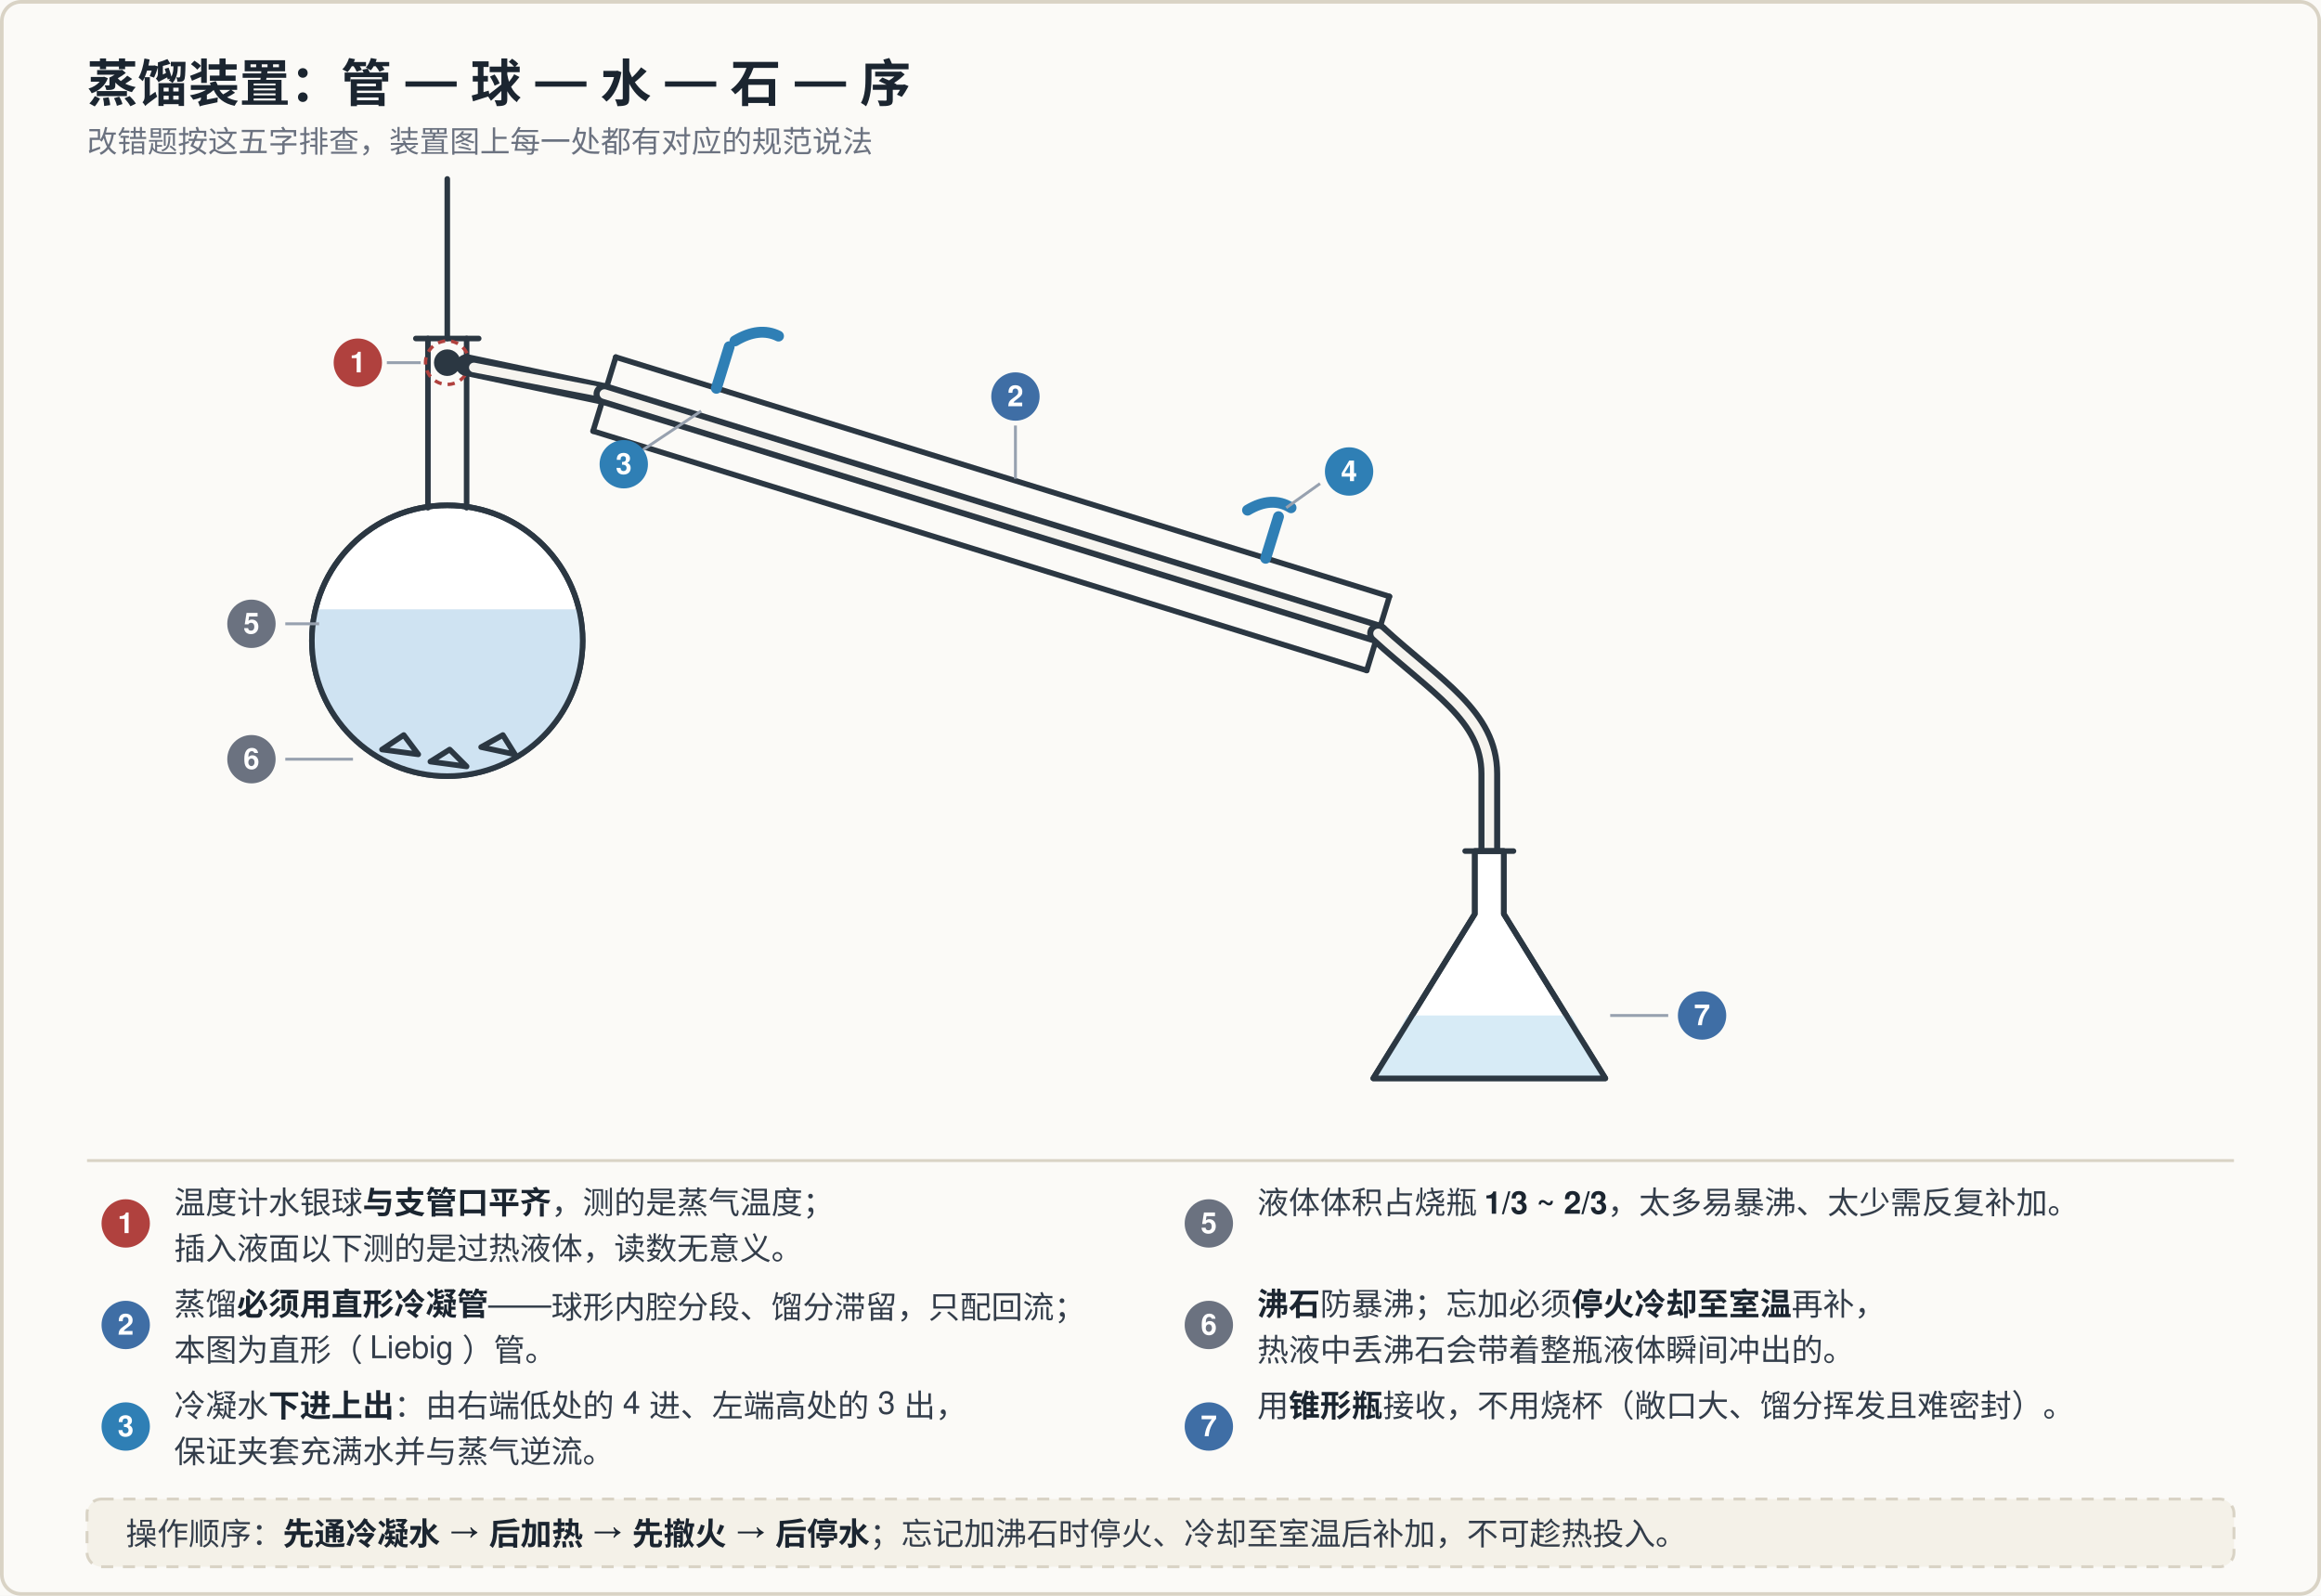
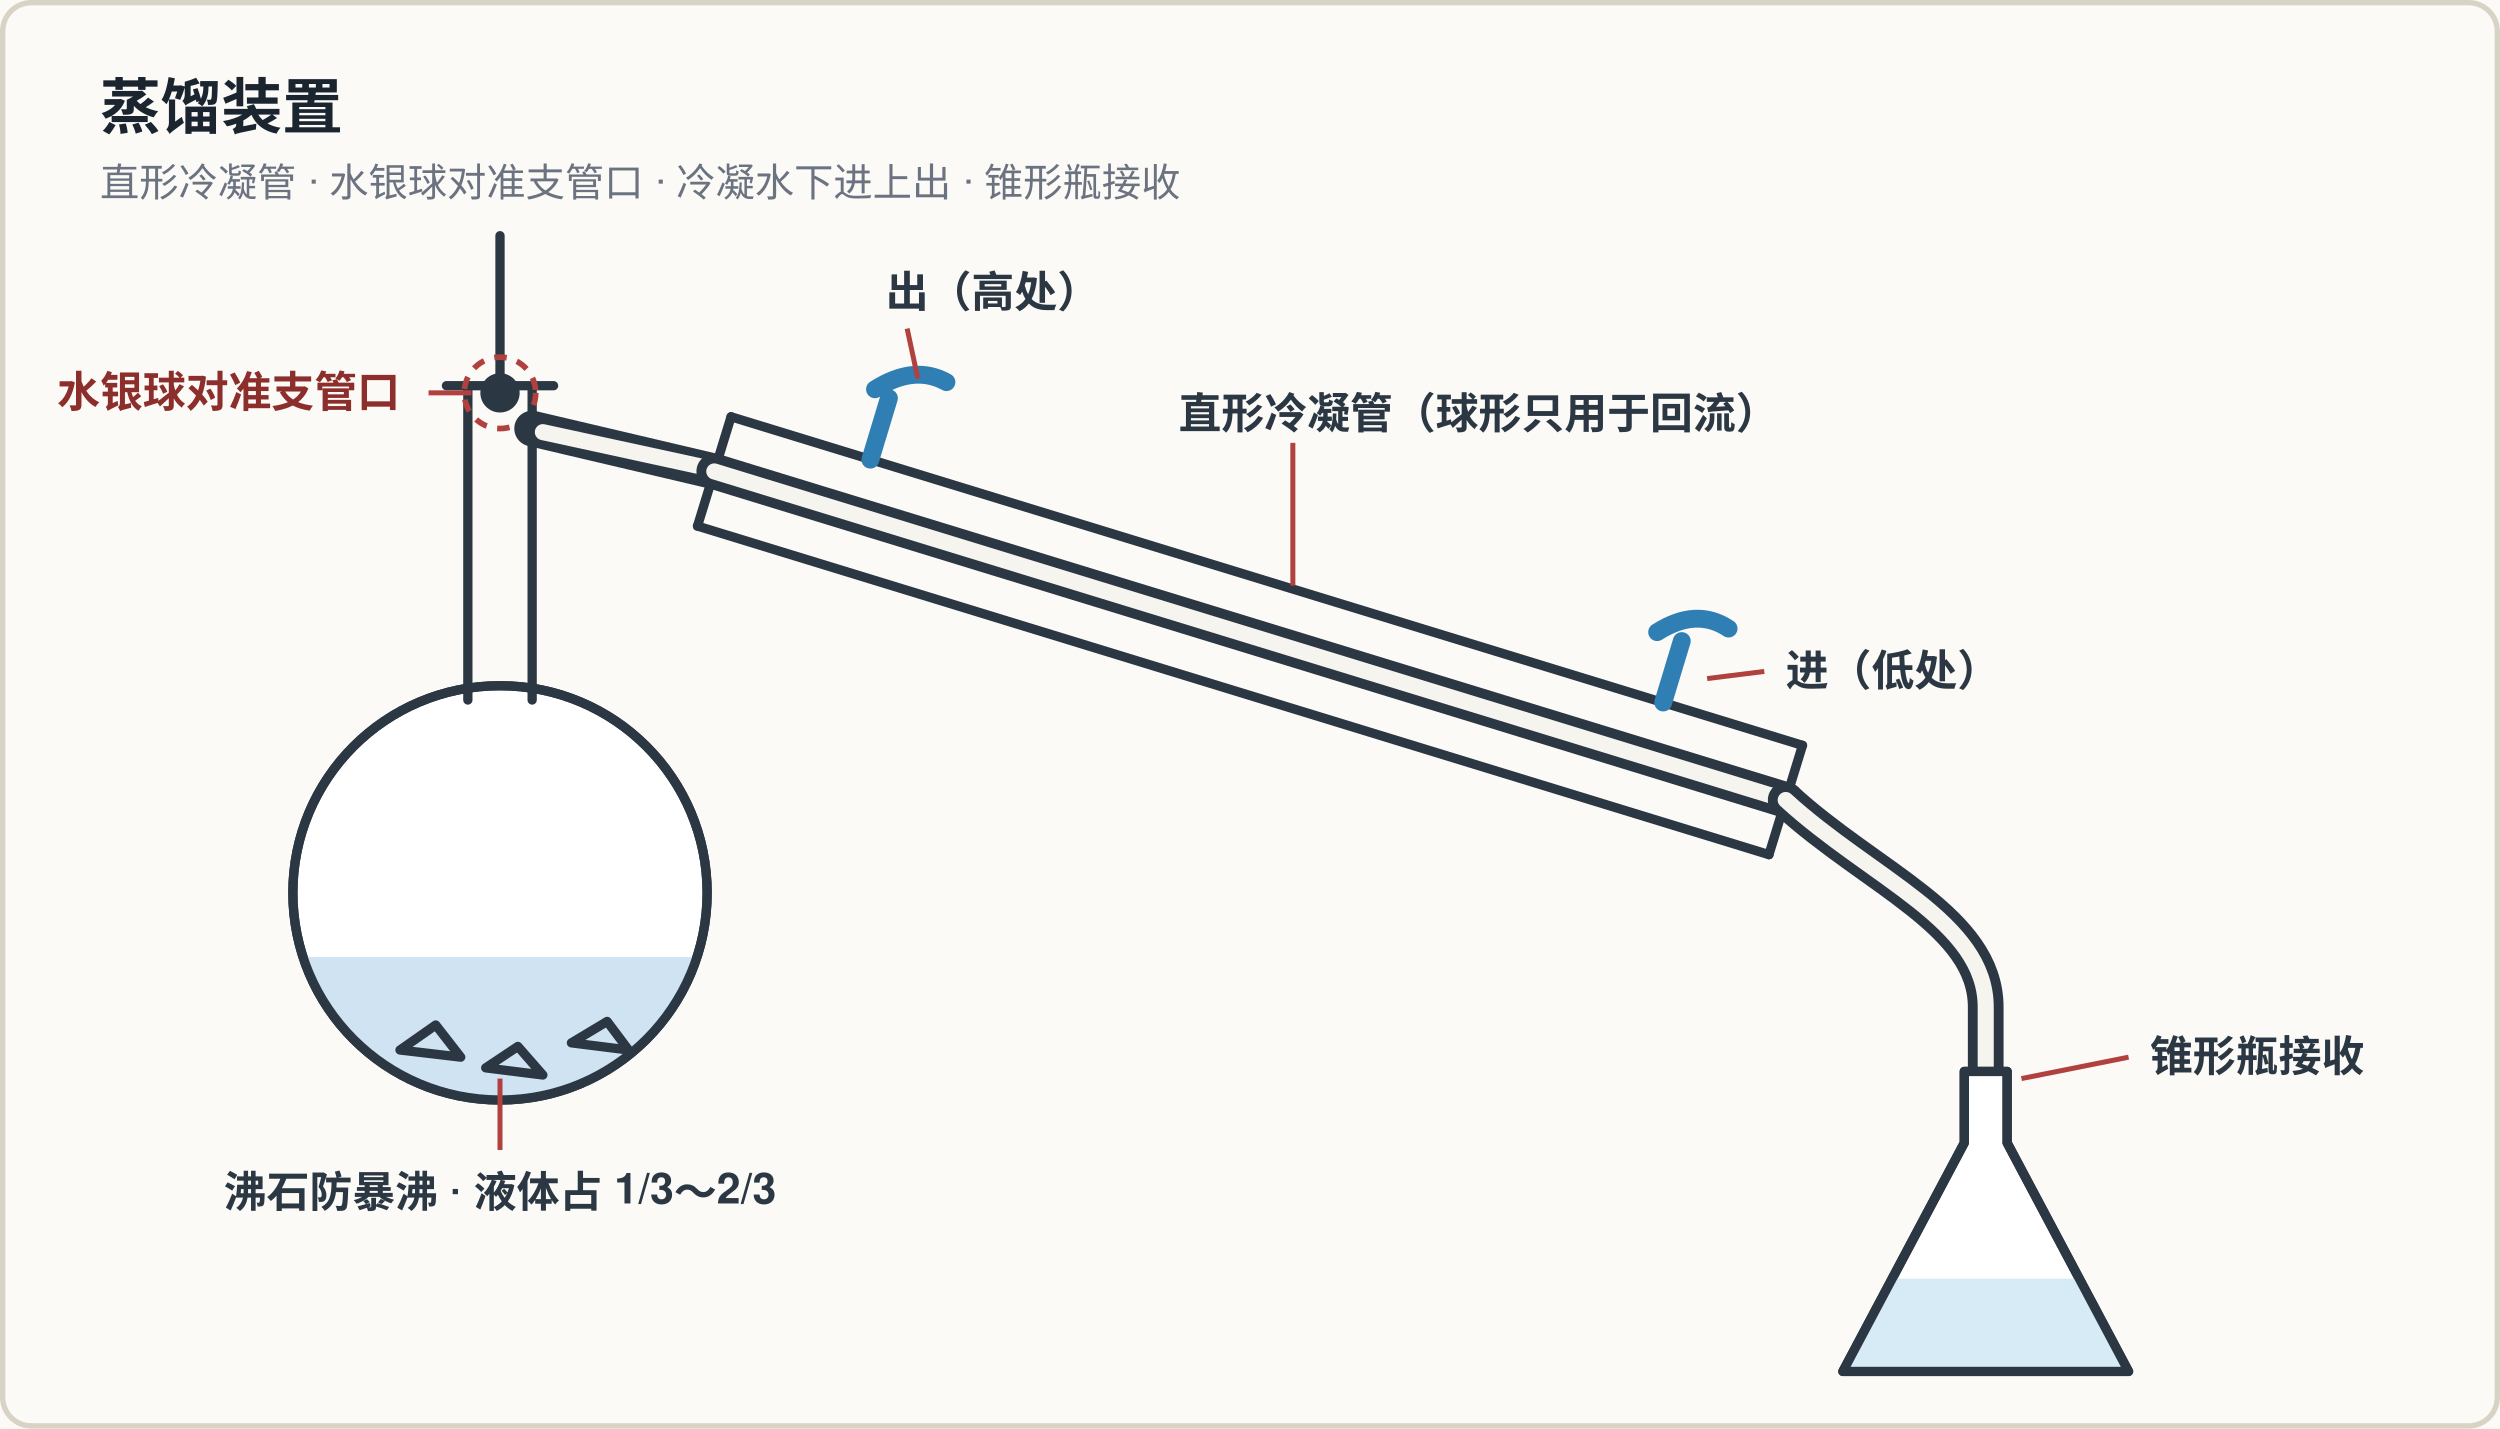
- <svg xmlns="http://www.w3.org/2000/svg" viewBox="0 0 960 660" width="960" height="660" role="img" aria-label="蒸馏装置图：圆底烧瓶内置温度计，水银球与支管口平齐，右侧为直形冷凝管、冷凝水下进上出，冷凝管末端经接液管插入锥形瓶，瓶内置沸石。">
+ <svg xmlns="http://www.w3.org/2000/svg" viewBox="0 0 700 400" width="700" height="400" role="img" aria-label="蒸馏装置图：圆底烧瓶内置沸石，瓶口温度计水银球与支管口平齐，右侧为直形冷凝管、冷凝水下进上出，冷凝管末端经接液管插入锥形瓶接收。">
  <style>
    .bg { fill: #fbfaf7; }
    .frame { fill: none; stroke: #d9d3c5; stroke-width: 1.5; }
-     .t-title { font: 700 21px/1 "Helvetica Neue", Helvetica, Arial, "Noto Sans CJK SC", "Source Han Sans SC", "PingFang SC", "Microsoft YaHei", sans-serif; fill: #1b2530; }
-     .t-sub { font: 400 12.5px/1 "Helvetica Neue", Helvetica, Arial, "Noto Sans CJK SC", "Source Han Sans SC", "PingFang SC", "Microsoft YaHei", sans-serif; fill: #6b7280; }
-     .t-mark { font: 700 12px/1 "Helvetica Neue", Helvetica, Arial, sans-serif; fill: #ffffff; }
-     .t-leg { font: 400 13px/1.35 "Helvetica Neue", Helvetica, Arial, "Noto Sans CJK SC", "Source Han Sans SC", "PingFang SC", "Microsoft YaHei", sans-serif; fill: #333d4a; }
-     .t-legb { font: 700 13px/1.35 "Helvetica Neue", Helvetica, Arial, "Noto Sans CJK SC", "Source Han Sans SC", "PingFang SC", "Microsoft YaHei", sans-serif; fill: #1b2530; }
-     .glass { fill: none; stroke: #2b3742; stroke-width: 2.3; stroke-linecap: round; stroke-linejoin: round; }
-     .glassfill { fill: #ffffff; stroke: #2b3742; stroke-width: 2.3; stroke-linejoin: round; }
-     .tube { fill: none; stroke: #2b3742; stroke-width: 9; stroke-linecap: round; }
-     .tubein { fill: none; stroke: #f6f4ef; stroke-width: 4; stroke-linecap: round; }
-     .water { fill: none; stroke: #2f7fb5; stroke-width: 4.5; stroke-linecap: round; }
-     .lead { fill: none; stroke: #97a1af; stroke-width: 1.2; }
+     .t-title { font: 700 17px/1 "Helvetica Neue", Helvetica, Arial, "Noto Sans CJK SC", "Source Han Sans SC", "PingFang SC", "Microsoft YaHei", sans-serif; fill: #1b2530; }
+     .t-lab { font: 600 12px/1 "Helvetica Neue", Helvetica, Arial, "Noto Sans CJK SC", "Source Han Sans SC", "PingFang SC", "Microsoft YaHei", sans-serif; fill: #2b3742; }
+     .t-sub { font: 400 11px/1 "Helvetica Neue", Helvetica, Arial, "Noto Sans CJK SC", "Source Han Sans SC", "PingFang SC", "Microsoft YaHei", sans-serif; fill: #6b7280; }
+     .t-key { font: 700 12px/1 "Helvetica Neue", Helvetica, Arial, "Noto Sans CJK SC", "Source Han Sans SC", "PingFang SC", "Microsoft YaHei", sans-serif; fill: #8c2f2c; }
+     .glass { fill: #ffffff; stroke: #2b3742; stroke-width: 2.6; stroke-linejoin: round; }
+     .glassout { fill: none; stroke: #2b3742; stroke-width: 2.6; stroke-linecap: round; stroke-linejoin: round; }
+     .tube { fill: none; stroke: #2b3742; stroke-width: 10; stroke-linecap: round; }
+     .tubein { fill: none; stroke: #f6f4ef; stroke-width: 4.5; stroke-linecap: round; }
+     .water { fill: none; stroke: #2f7fb5; stroke-width: 5; stroke-linecap: round; }
+     .lead { fill: none; stroke: #b0413e; stroke-width: 1.4; }
    .liq { fill: #cfe3f2; }
    .liq2 { fill: #d7ebf6; }
  </style>
  <defs>
-     <clipPath id="flaskclip">
-       <circle cx="185" cy="265" r="56" />
+     <clipPath id="flaskClip">
+       <circle cx="140" cy="250" r="58" />
    </clipPath>
  </defs>
-   <rect class="bg" x="0" y="0" width="960" height="660" />
-   <rect class="frame" x="0.75" y="0.75" width="958.5" height="658.5" rx="8" />
-   <text class="t-title" x="36" y="42">蒸馏装置：管 — 球 — 水 — 石 — 序</text>
-   <text class="t-sub" x="36" y="63">改错题按这五字排查，装置图上每一处都有对应的规范说法</text>
-   <circle class="glassfill" cx="185" cy="265" r="56" />
-   <g clip-path="url(#flaskclip)">
-     <rect class="liq" x="129" y="252" width="112" height="69" />
+   <rect class="bg" x="0" y="0" width="700" height="400" />
+   <rect class="frame" x="0.75" y="0.75" width="698.5" height="398.5" rx="8" />
+   <text class="t-title" x="28" y="36">蒸馏装置</text>
+   <text class="t-sub" x="28" y="55">直形冷凝管 · 水银球对准支管口 · 冷凝水下进上出 · 锥形瓶接收</text>
+   <circle class="glass" cx="140" cy="250" r="58" />
+   <g clip-path="url(#flaskClip)">
+     <rect class="liq" x="82" y="268" width="116" height="40" />
  </g>
-   <circle class="glass" cx="185" cy="265" r="56" />
-   <path class="glass" d="M177 210 L177 140" />
-   <path class="glass" d="M193 210 L193 140" />
-   <path class="glass" d="M172 140 L198 140" />
-   <path class="glass" d="M158 310 l9 -6 l6 8 z" />
-   <path class="glass" d="M178 315 l8 -5 l7 7 z" />
-   <path class="glass" d="M199 309 l9 -5 l5 8 z" />
-   <path class="glass" d="M185 140 L185 74" />
-   <circle cx="185" cy="150" r="5.5" fill="#2b3742" />
-   <circle cx="185" cy="150" r="9" fill="none" stroke="#b0413e" stroke-width="1.4" stroke-dasharray="3 2.5" />
-   <path class="tube" d="M193 151 L250 163" />
-   <path class="tubein" d="M196 152 L248 162" />
-   <path class="glass" d="M254.7 147.7 L574.7 246.7" />
-   <path class="glass" d="M245.3 178.3 L565.3 277.3" />
-   <path class="glass" d="M254.7 147.7 L245.3 178.3" />
-   <path class="glass" d="M574.7 246.7 L565.3 277.3" />
-   <path class="tube" d="M250 163 L570 262" />
-   <path class="tubein" d="M250 163 L570 262" />
-   <path class="water" d="M296.3 160.6 L301.6 143.4" />
-   <path class="water" d="M304 141 q10 -6 18 -2" />
-   <path class="water" d="M523.5 230.9 L528.8 213.7" />
-   <path class="water" d="M516 211 q10 -6 18 -1" />
-   <path class="tube" d="M570 262 C594 284 616 296 616 320 L616 352" />
-   <path class="tubein" d="M570 262 C594 284 616 296 616 320 L616 352" />
-   <path class="glassfill" d="M610 352 L622 352 L622 378 L664 446 L568 446 L610 378 Z" />
-   <g>
-     <path class="liq2" d="M582 420 L650 420 L664 446 L568 446 Z" />
-   </g>
-   <path class="glass" d="M610 352 L622 352 L622 378 L664 446 L568 446 L610 378 Z" />
-   <path class="glass" d="M606 352 L626 352" />
-   <path class="lead" d="M160 150 L174 150" />
-   <circle cx="148" cy="150" r="10" fill="#b0413e" />
-   <text class="t-mark" x="148" y="154" text-anchor="middle">1</text>
-   <path class="lead" d="M420 176 L420 198" />
-   <circle cx="420" cy="164" r="10" fill="#3f6ea5" />
-   <text class="t-mark" x="420" y="168" text-anchor="middle">2</text>
-   <path class="lead" d="M266 186 L290 170" />
-   <circle cx="258" cy="192" r="10" fill="#2f7fb5" />
-   <text class="t-mark" x="258" y="196" text-anchor="middle">3</text>
-   <path class="lead" d="M546 200 L532 210" />
-   <circle cx="558" cy="195" r="10" fill="#2f7fb5" />
-   <text class="t-mark" x="558" y="199" text-anchor="middle">4</text>
-   <path class="lead" d="M118 258 L132 258" />
-   <circle cx="104" cy="258" r="10" fill="#6b7280" />
-   <text class="t-mark" x="104" y="262" text-anchor="middle">5</text>
-   <path class="lead" d="M118 314 L146 314" />
-   <circle cx="104" cy="314" r="10" fill="#6b7280" />
-   <text class="t-mark" x="104" y="318" text-anchor="middle">6</text>
-   <path class="lead" d="M690 420 L666 420" />
-   <circle cx="704" cy="420" r="10" fill="#3f6ea5" />
-   <text class="t-mark" x="704" y="424" text-anchor="middle">7</text>
-   <path d="M36 480 L924 480" stroke="#d9d3c5" stroke-width="1.2" />
-   <circle cx="52" cy="506" r="10" fill="#b0413e" />
-   <text class="t-mark" x="52" y="510" text-anchor="middle">1</text>
-   <text class="t-leg" x="72" y="502">温度计水银球<tspan class="t-legb">与支管口平齐</tspan>，测的是蒸气温度；</text>
-   <text class="t-leg" x="72" y="521">插入液面以下测的是过热液体，读数无意义。</text>
-   <circle cx="52" cy="548" r="10" fill="#3f6ea5" />
-   <text class="t-mark" x="52" y="552" text-anchor="middle">2</text>
-   <text class="t-leg" x="72" y="544">蒸馏<tspan class="t-legb">必须用直形冷凝管</tspan>——球形内腔分段、馏分滞留，只配回流；</text>
-   <text class="t-leg" x="72" y="563">本图为直形（ Liebig ）管。</text>
-   <circle cx="52" cy="590" r="10" fill="#2f7fb5" />
-   <text class="t-mark" x="52" y="594" text-anchor="middle">3</text>
-   <text class="t-leg" x="72" y="586">冷凝水<tspan class="t-legb">下进上出</tspan>：由右端低处的 4 进、左端高处的 3 出，</text>
-   <text class="t-leg" x="72" y="605">保证夹套充满水并与蒸气逆流。</text>
-   <circle cx="500" cy="506" r="10" fill="#6b7280" />
-   <text class="t-mark" x="500" y="510" text-anchor="middle">5</text>
-   <text class="t-leg" x="520" y="502">液体体积占烧瓶 <tspan class="t-legb">1/3 ~ 2/3</tspan>，太多易暴沸、太少需反复补加。</text>
-   <circle cx="500" cy="548" r="10" fill="#6b7280" />
-   <text class="t-mark" x="500" y="552" text-anchor="middle">6</text>
-   <text class="t-leg" x="520" y="544">
-     <tspan class="t-legb">沸石</tspan>防暴沸；忘加必须<tspan class="t-legb">停火冷却至室温</tspan>再补，</text>
-   <text class="t-leg" x="520" y="563">热液中丢沸石会带着整瓶液体瞬间冲出的。</text>
-   <circle cx="500" cy="590" r="10" fill="#3f6ea5" />
-   <text class="t-mark" x="500" y="594" text-anchor="middle">7</text>
-   <text class="t-leg" x="520" y="586">用<tspan class="t-legb">锥形瓶</tspan>接收，不用烧杯（敞口大、馏分挥发且难密封）。</text>
-   <rect x="36" y="620" width="888" height="28" rx="6" fill="#f4f1e8" stroke="#d9d3c5" stroke-width="1.2" stroke-dasharray="5 4" />
-   <text class="t-leg" x="52" y="639" fill="#4b5563">操作顺序：<tspan class="t-legb">先通冷凝水 → 后加热 → 先撤火 → 后停水</tspan>；忘记加沸石时停火、冷却至室温后补加，不可趁热投入。</text>
+   <circle class="glassout" cx="140" cy="250" r="58" />
+   <path class="glassout" d="M131 196 L131 108" />
+   <path class="glassout" d="M149 196 L149 108" />
+   <path class="glassout" d="M125 108 L155 108" />
+   <path class="glassout" d="M112 294 l10 -7 l7 9 z" />
+   <path class="glassout" d="M136 299 l9 -6 l7 8 z" />
+   <path class="glassout" d="M160 292 l10 -6 l6 8 z" />
+   <path class="glassout" d="M140 108 L140 66" />
+   <circle cx="140" cy="110" r="5.5" fill="#2b3742" />
+   <circle cx="140" cy="110" r="10" fill="none" stroke="#b0413e" stroke-width="1.6" stroke-dasharray="3.5 3" />
+   <path class="tube" d="M149 120 L200 132" />
+   <path class="tubein" d="M152 121 L198 131" />
+   <path class="glassout" d="M204.7 116.7 L504.7 208.7" />
+   <path class="glassout" d="M195.3 147.3 L495.3 239.3" />
+   <path class="glassout" d="M204.7 116.7 L195.3 147.3" />
+   <path class="glassout" d="M504.7 208.7 L495.3 239.3" />
+   <path class="tube" d="M200 132 L500 224" />
+   <path class="tubein" d="M200 132 L500 224" />
+   <path class="water" d="M243.7 128.7 L248.9 111.5" />
+   <path class="water" d="M245 109 q11 -7 20 -2" />
+   <path class="water" d="M465.7 196.7 L470.9 179.5" />
+   <path class="water" d="M464 177 q11 -7 20 -1" />
+   <path class="tube" d="M500 224 C524 246 556 258 556 282 L556 300" />
+   <path class="tubein" d="M500 224 C524 246 556 258 556 282 L556 300" />
+   <path class="glass" d="M550 300 L562 300 L562 320 L596 384 L516 384 L550 320 Z" />
+   <path class="liq2" d="M530 358 L582 358 L596 384 L516 384 Z" />
+   <path class="glassout" d="M550 300 L562 300 L562 320 L596 384 L516 384 L550 320 Z" />
+   <path class="lead" d="M120 110 L132 110" />
+   <text class="t-key" x="112" y="114" text-anchor="end">水银球对准支管口</text>
+   <path class="lead" d="M254 92 L257 106" />
+   <text class="t-lab" x="248" y="86">出（高处）</text>
+   <path class="lead" d="M362 124 L362 164" />
+   <text class="t-lab" x="330" y="120">直形冷凝管（球形只用于回流）</text>
+   <path class="lead" d="M494 188 L478 190" />
+   <text class="t-lab" x="500" y="192">进（低处）</text>
+   <path class="lead" d="M596 296 L566 302" />
+   <text class="t-lab" x="602" y="300">锥形瓶接收</text>
+   <path class="lead" d="M140 302 L140 322" />
+   <text class="t-lab" x="140" y="338" text-anchor="middle">沸石防暴沸 · 液体占 1/3～2/3</text>
</svg>
